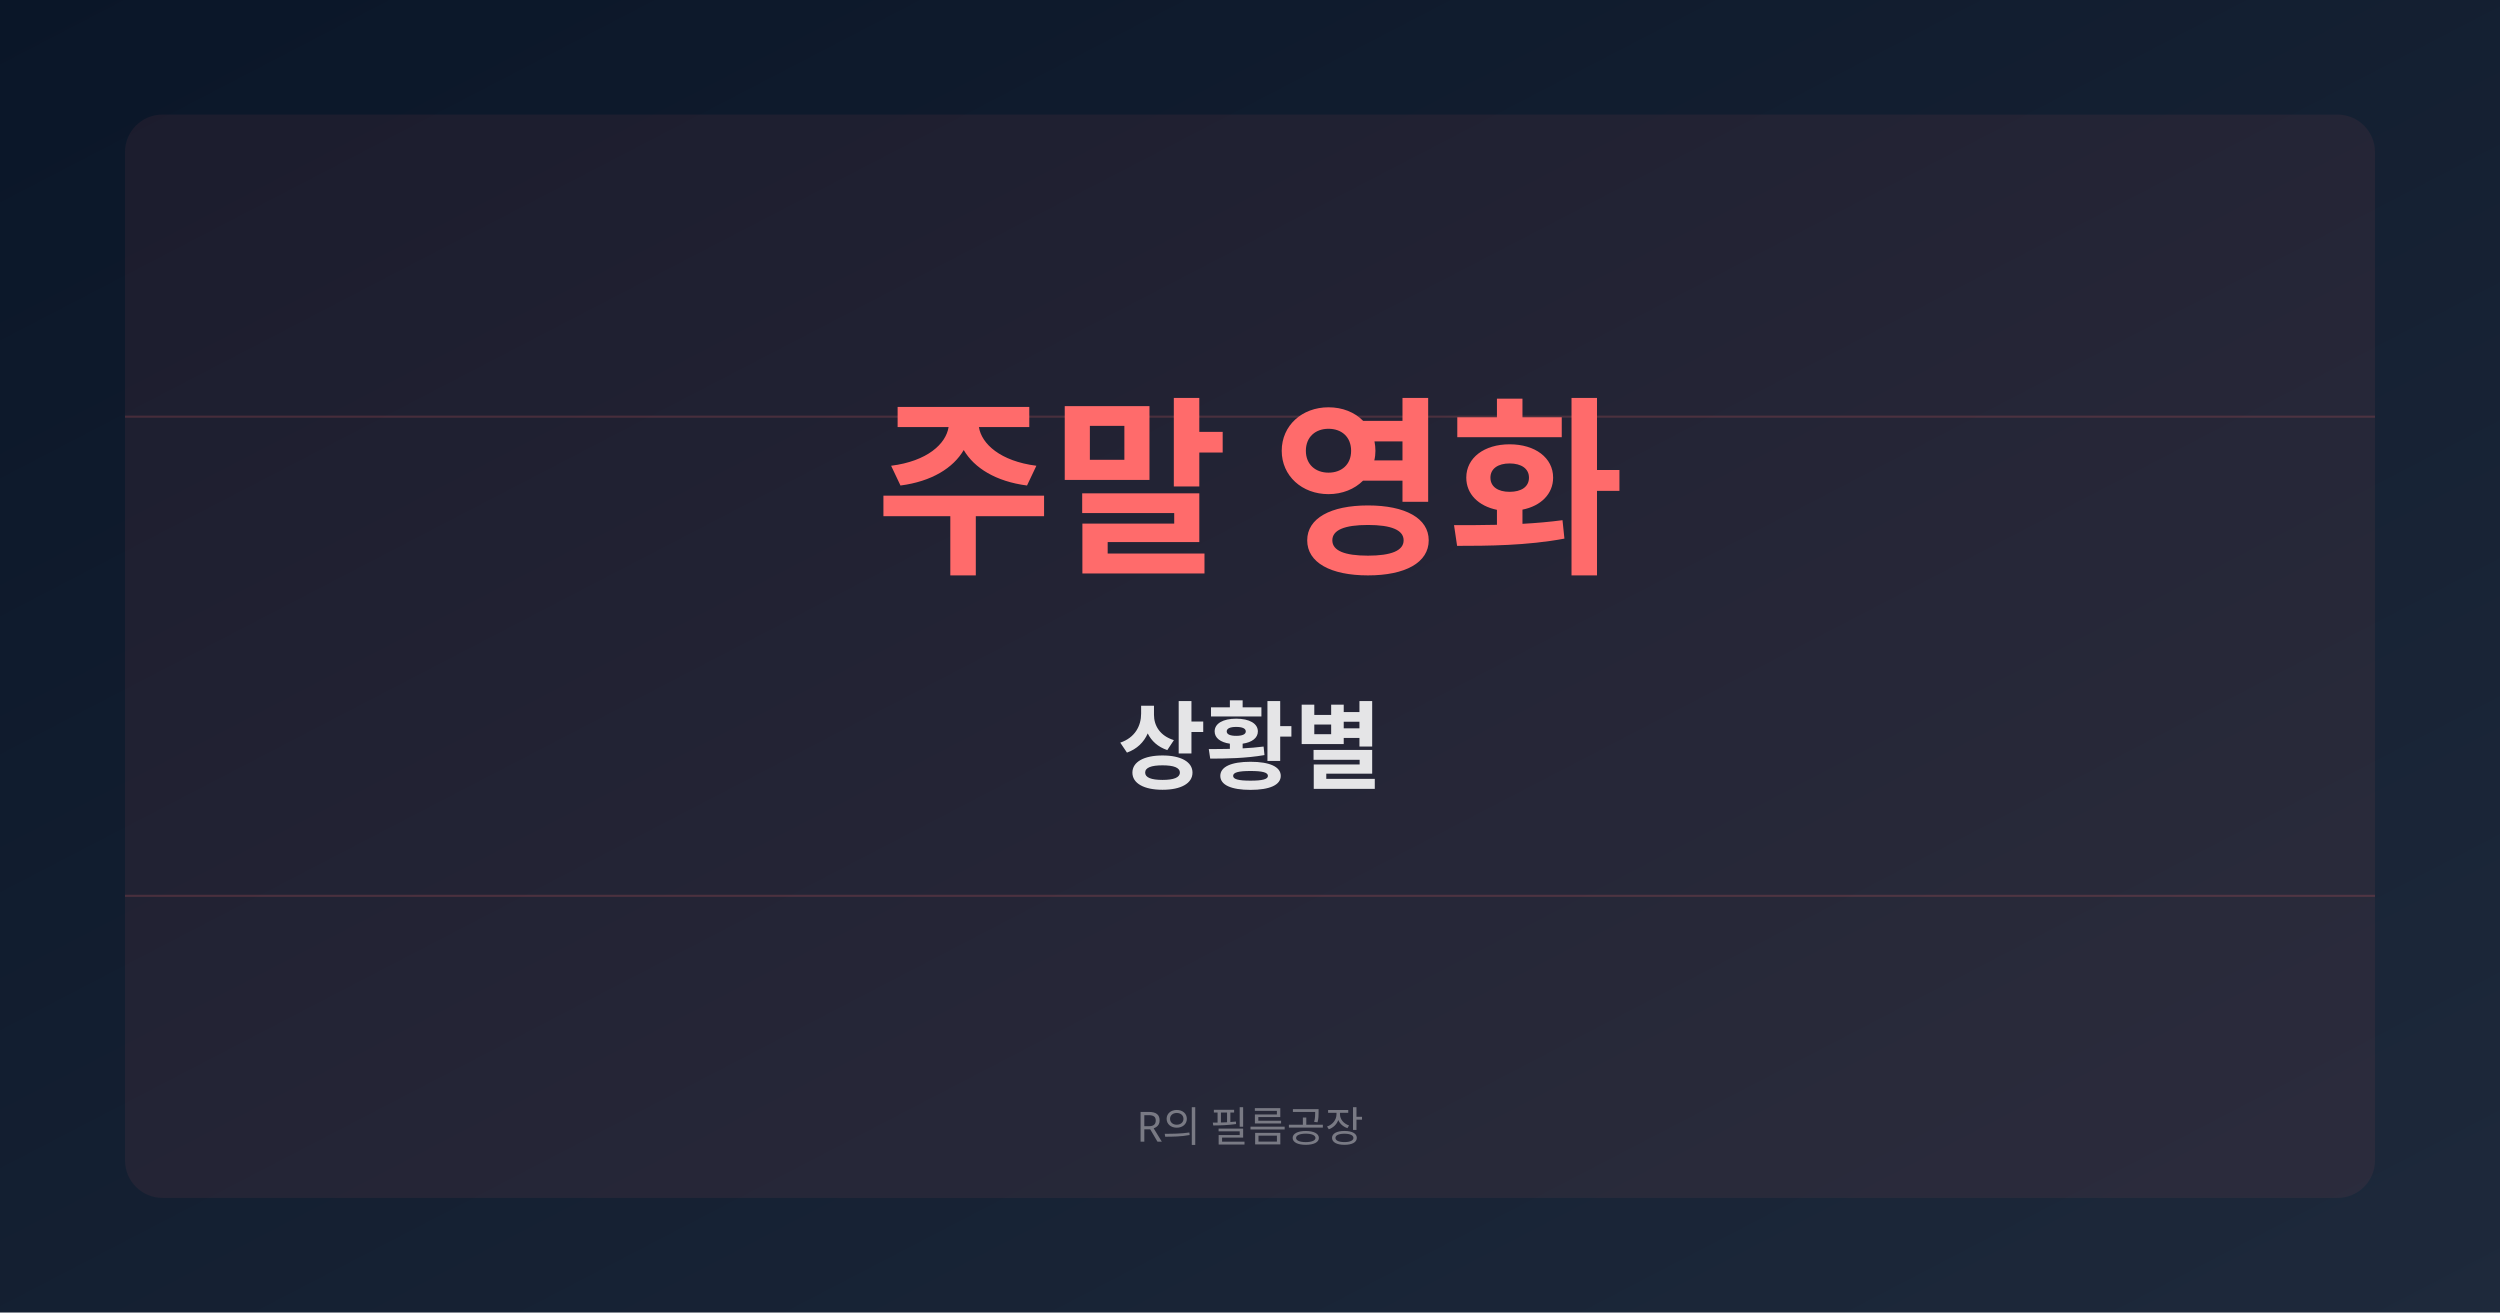
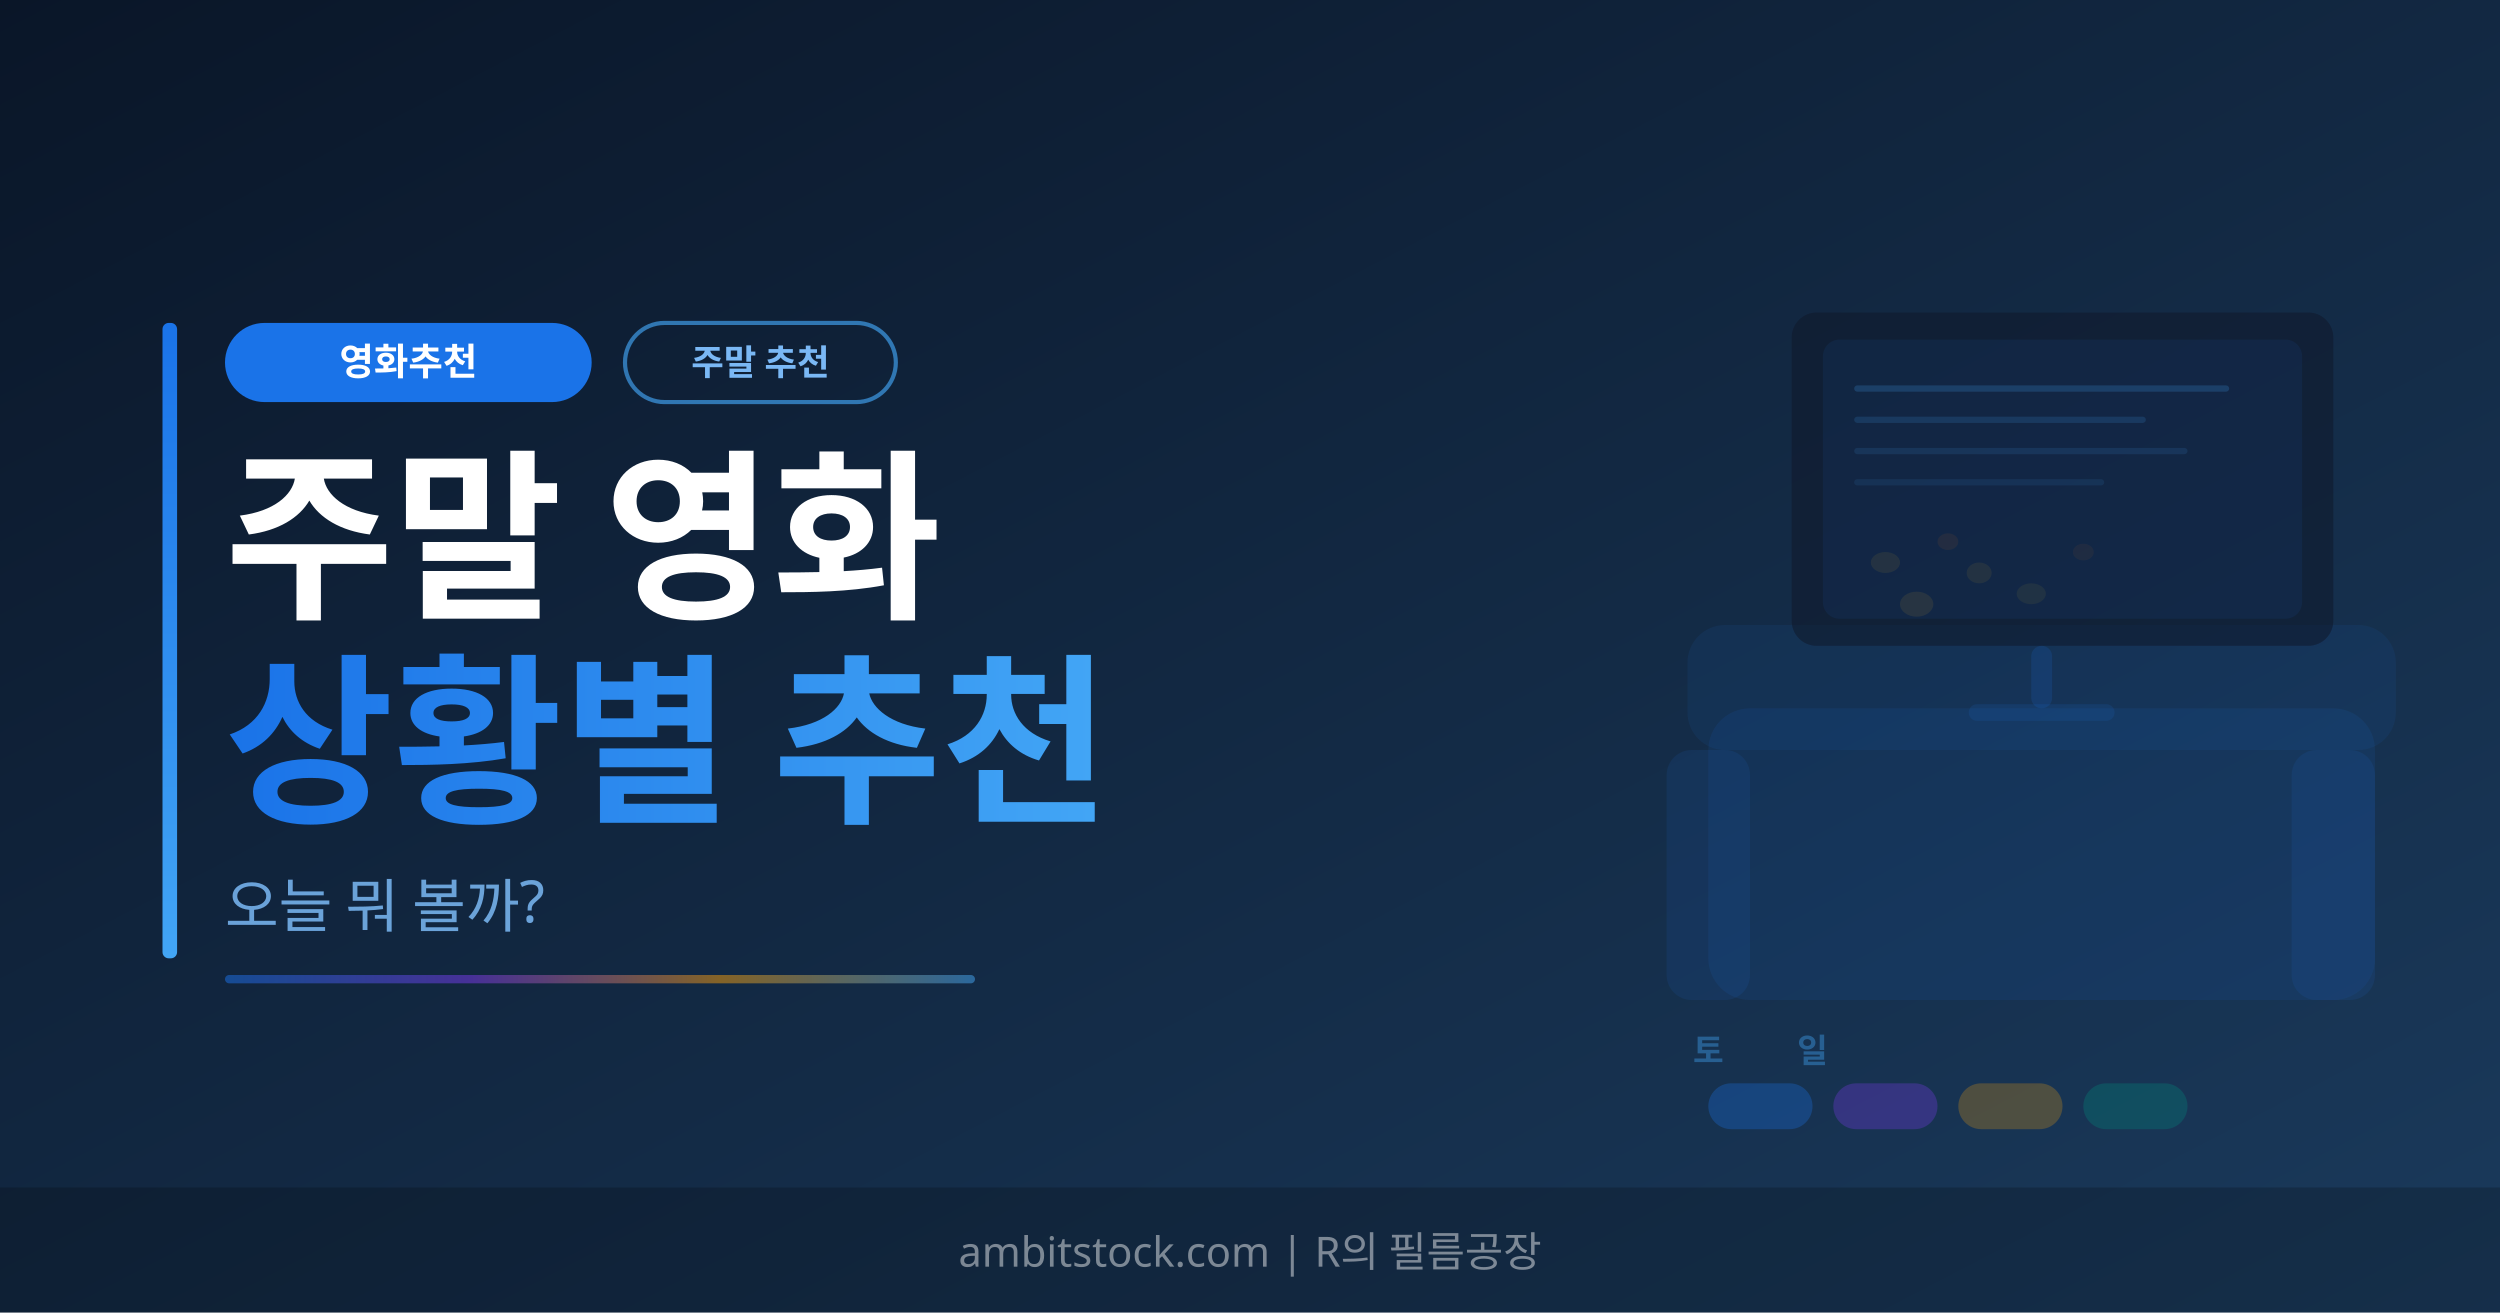
- <svg xmlns="http://www.w3.org/2000/svg" width="1200" height="630">
+ <svg xmlns="http://www.w3.org/2000/svg" viewBox="0 0 1200 630" width="1200" height="630">
  <defs>
    <linearGradient id="bg" x1="0%" y1="0%" x2="100%" y2="100%">
-       <stop offset="0%" style="stop-color:#0a1628" />
-       <stop offset="100%" style="stop-color:#1e293b" />
+       <stop offset="0%" stop-color="#0a1628" />
+       <stop offset="100%" stop-color="#1a3a5c" />
+     </linearGradient>
+     <linearGradient id="accent" x1="0%" y1="0%" x2="0%" y2="100%">
+       <stop offset="0%" stop-color="#1a73e8" />
+       <stop offset="100%" stop-color="#42a5f5" />
+     </linearGradient>
+     <linearGradient id="accentH" x1="0%" y1="0%" x2="100%" y2="0%">
+       <stop offset="0%" stop-color="#1a73e8" />
+       <stop offset="100%" stop-color="#42a5f5" />
+     </linearGradient>
+     <linearGradient id="rainbow" x1="0%" y1="0%" x2="100%" y2="0%">
+       <stop offset="0%" stop-color="#1a73e8" />
+       <stop offset="33%" stop-color="#7c3aed" />
+       <stop offset="66%" stop-color="#f59e0b" />
+       <stop offset="100%" stop-color="#42a5f5" />
    </linearGradient>
  </defs>
  <rect width="1200" height="630" fill="url(#bg)" />
-   <rect x="60" y="55" width="1080" height="520" rx="18" fill="rgba(255,107,107,0.07)" />
-   <line x1="60" y1="200" x2="1140" y2="200" stroke="rgba(255,107,107,0.18)" stroke-width="1" />
-   <line x1="60" y1="430" x2="1140" y2="430" stroke="rgba(255,107,107,0.18)" stroke-width="1" />
-   <text x="600" y="268" text-anchor="middle" font-size="92" font-weight="900" fill="#ff6b6b" font-family="Pretendard, sans-serif">주말 영화</text>
-   <text x="600" y="375" text-anchor="middle" font-size="46" font-weight="700" fill="rgba(255,255,255,0.88)" font-family="Pretendard, sans-serif">상황별</text>
-   <text x="600" y="548" text-anchor="middle" font-size="20" fill="rgba(255,255,255,0.38)" font-family="Pretendard, sans-serif">R의 필름공장</text>
+   <rect x="820" y="340" width="320" height="140" rx="20" fill="#1a73e8" opacity="0.09" />
+   <rect x="800" y="360" width="40" height="120" rx="12" fill="#1a73e8" opacity="0.10" />
+   <rect x="1100" y="360" width="40" height="120" rx="12" fill="#1a73e8" opacity="0.10" />
+   <rect x="810" y="300" width="340" height="60" rx="18" fill="#1a73e8" opacity="0.08" />
+   <ellipse cx="920" cy="290" rx="8" ry="6" fill="#fbbf24" opacity="0.22" />
+   <ellipse cx="950" cy="275" rx="6" ry="5" fill="#fbbf24" opacity="0.18" />
+   <ellipse cx="905" cy="270" rx="7" ry="5" fill="#fbbf24" opacity="0.2" />
+   <ellipse cx="935" cy="260" rx="5" ry="4" fill="#f97316" opacity="0.18" />
+   <ellipse cx="975" cy="285" rx="7" ry="5" fill="#fbbf24" opacity="0.16" />
+   <ellipse cx="1000" cy="265" rx="5" ry="4" fill="#f97316" opacity="0.15" />
+   <rect x="860" y="150" width="260" height="160" rx="12" fill="#0f172a" opacity="0.55" />
+   <rect x="875" y="163" width="230" height="134" rx="8" fill="#1a73e8" opacity="0.08" />
+   <rect x="890" y="185" width="180" height="3" rx="1.5" fill="#42a5f5" opacity="0.2" />
+   <rect x="890" y="200" width="140" height="3" rx="1.5" fill="#42a5f5" opacity="0.15" />
+   <rect x="890" y="215" width="160" height="3" rx="1.5" fill="#42a5f5" opacity="0.12" />
+   <rect x="890" y="230" width="120" height="3" rx="1.5" fill="#42a5f5" opacity="0.1" />
+   <rect x="975" y="310" width="10" height="30" rx="5" fill="#1a73e8" opacity="0.15" />
+   <rect x="945" y="338" width="70" height="8" rx="4" fill="#1a73e8" opacity="0.12" />
+   <text x="820" y="510" font-family="'Apple SD Gothic Neo',sans-serif" font-size="16" font-weight="700" fill="#42a5f5" opacity="0.4" text-anchor="middle">토</text>
+   <text x="870" y="510" font-family="'Apple SD Gothic Neo',sans-serif" font-size="16" font-weight="700" fill="#42a5f5" opacity="0.4" text-anchor="middle">일</text>
+   <rect x="820" y="520" width="50" height="22" rx="11" fill="#1a73e8" opacity="0.3" />
+   <rect x="880" y="520" width="50" height="22" rx="11" fill="#7c3aed" opacity="0.3" />
+   <rect x="940" y="520" width="50" height="22" rx="11" fill="#f59e0b" opacity="0.25" />
+   <rect x="1000" y="520" width="50" height="22" rx="11" fill="#00897b" opacity="0.3" />
+   <rect x="78" y="155" width="7" height="305" fill="url(#accent)" rx="3" />
+   <rect x="108" y="155" width="176" height="38" rx="19" fill="#1a73e8" />
+   <text x="196" y="180" font-family="'Apple SD Gothic Neo','Noto Sans KR',sans-serif" font-size="18" font-weight="700" fill="white" text-anchor="middle">영화추천</text>
+   <rect x="300" y="155" width="130" height="38" rx="19" fill="none" stroke="#42a5f5" stroke-width="2" opacity="0.65" />
+   <text x="365" y="180" font-family="'Apple SD Gothic Neo','Noto Sans KR',sans-serif" font-size="17" font-weight="600" fill="#7ab8f5" text-anchor="middle">주말 추천</text>
+   <text x="108" y="290" font-family="'Apple SD Gothic Neo','Noto Sans KR',sans-serif" font-size="88" font-weight="900" fill="white">주말 영화</text>
+   <text x="108" y="388" font-family="'Apple SD Gothic Neo','Noto Sans KR',sans-serif" font-size="88" font-weight="900" fill="url(#accentH)">상황별 추천</text>
+   <text x="108" y="445" font-family="'Apple SD Gothic Neo','Noto Sans KR',sans-serif" font-size="28" fill="#7ab8f5" opacity="0.85">오늘 뭐 볼까?</text>
+   <rect x="108" y="468" width="360" height="4" rx="2" fill="url(#rainbow)" opacity="0.5" />
+   <rect x="0" y="570" width="1200" height="60" fill="#000" opacity="0.2" />
+   <text x="600" y="608" font-family="'Apple SD Gothic Neo',sans-serif" font-size="20" fill="white" opacity="0.45" text-anchor="middle">ambitstock.com | R의 필름공장</text>
</svg>
